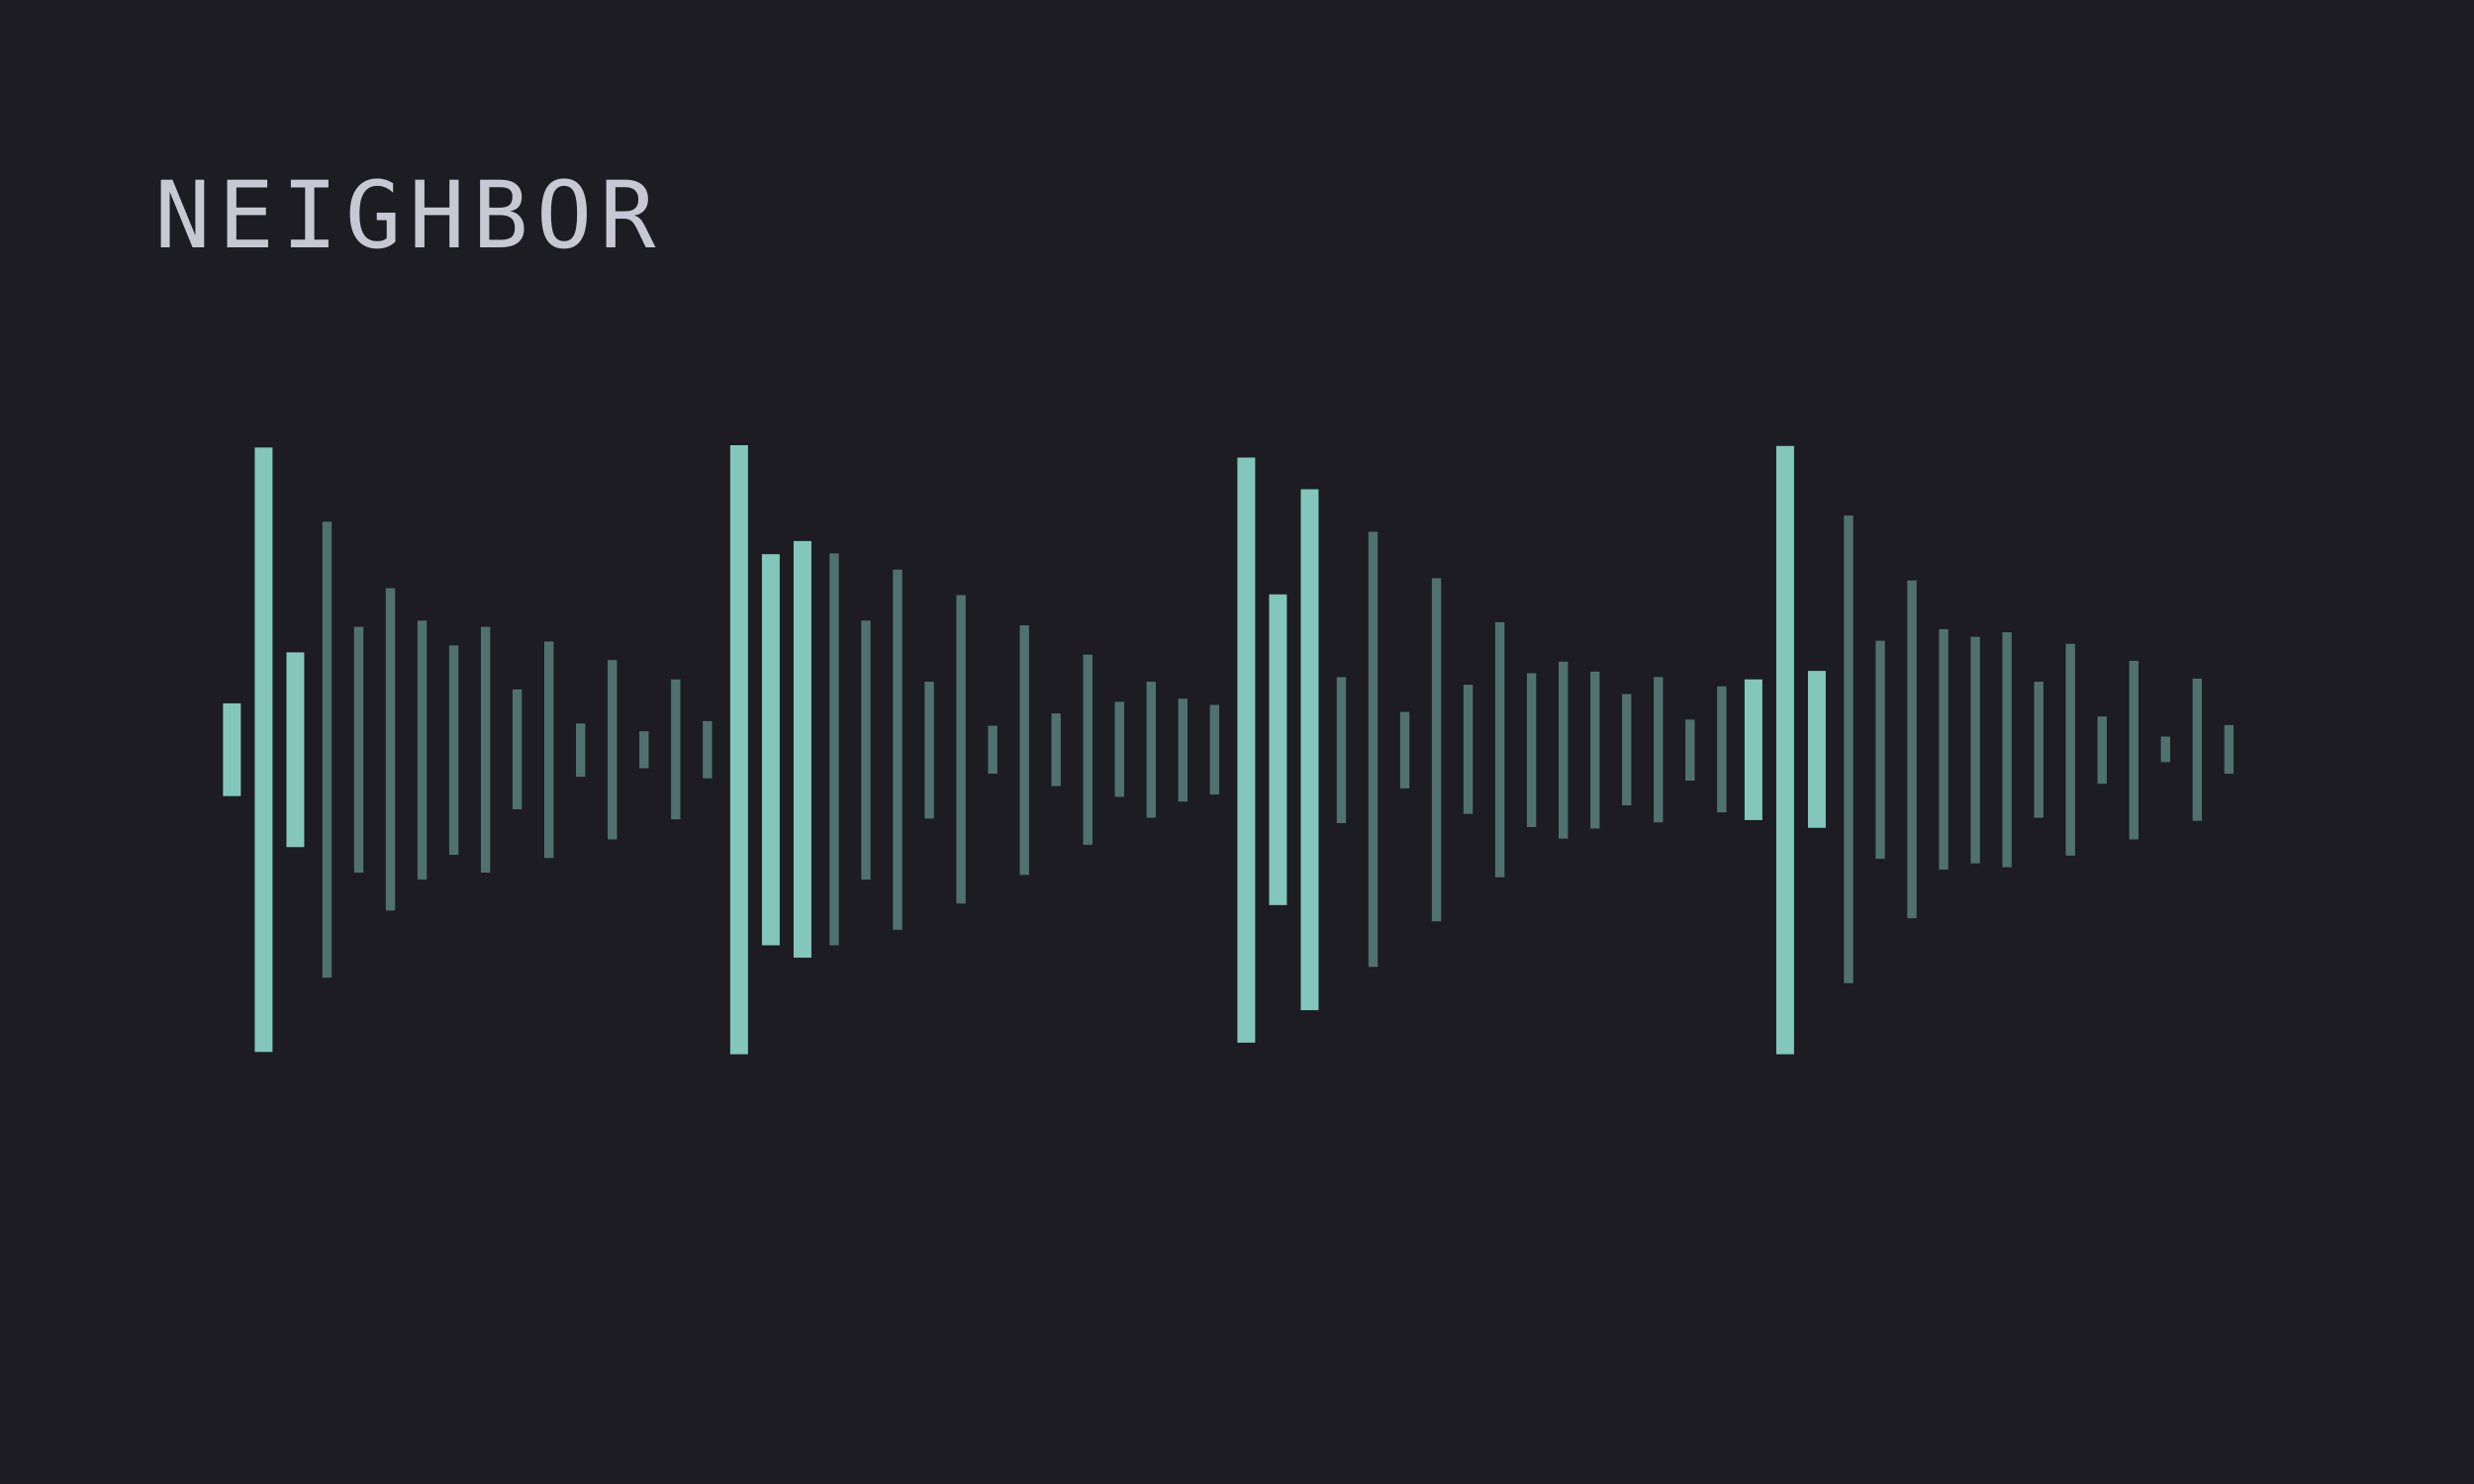
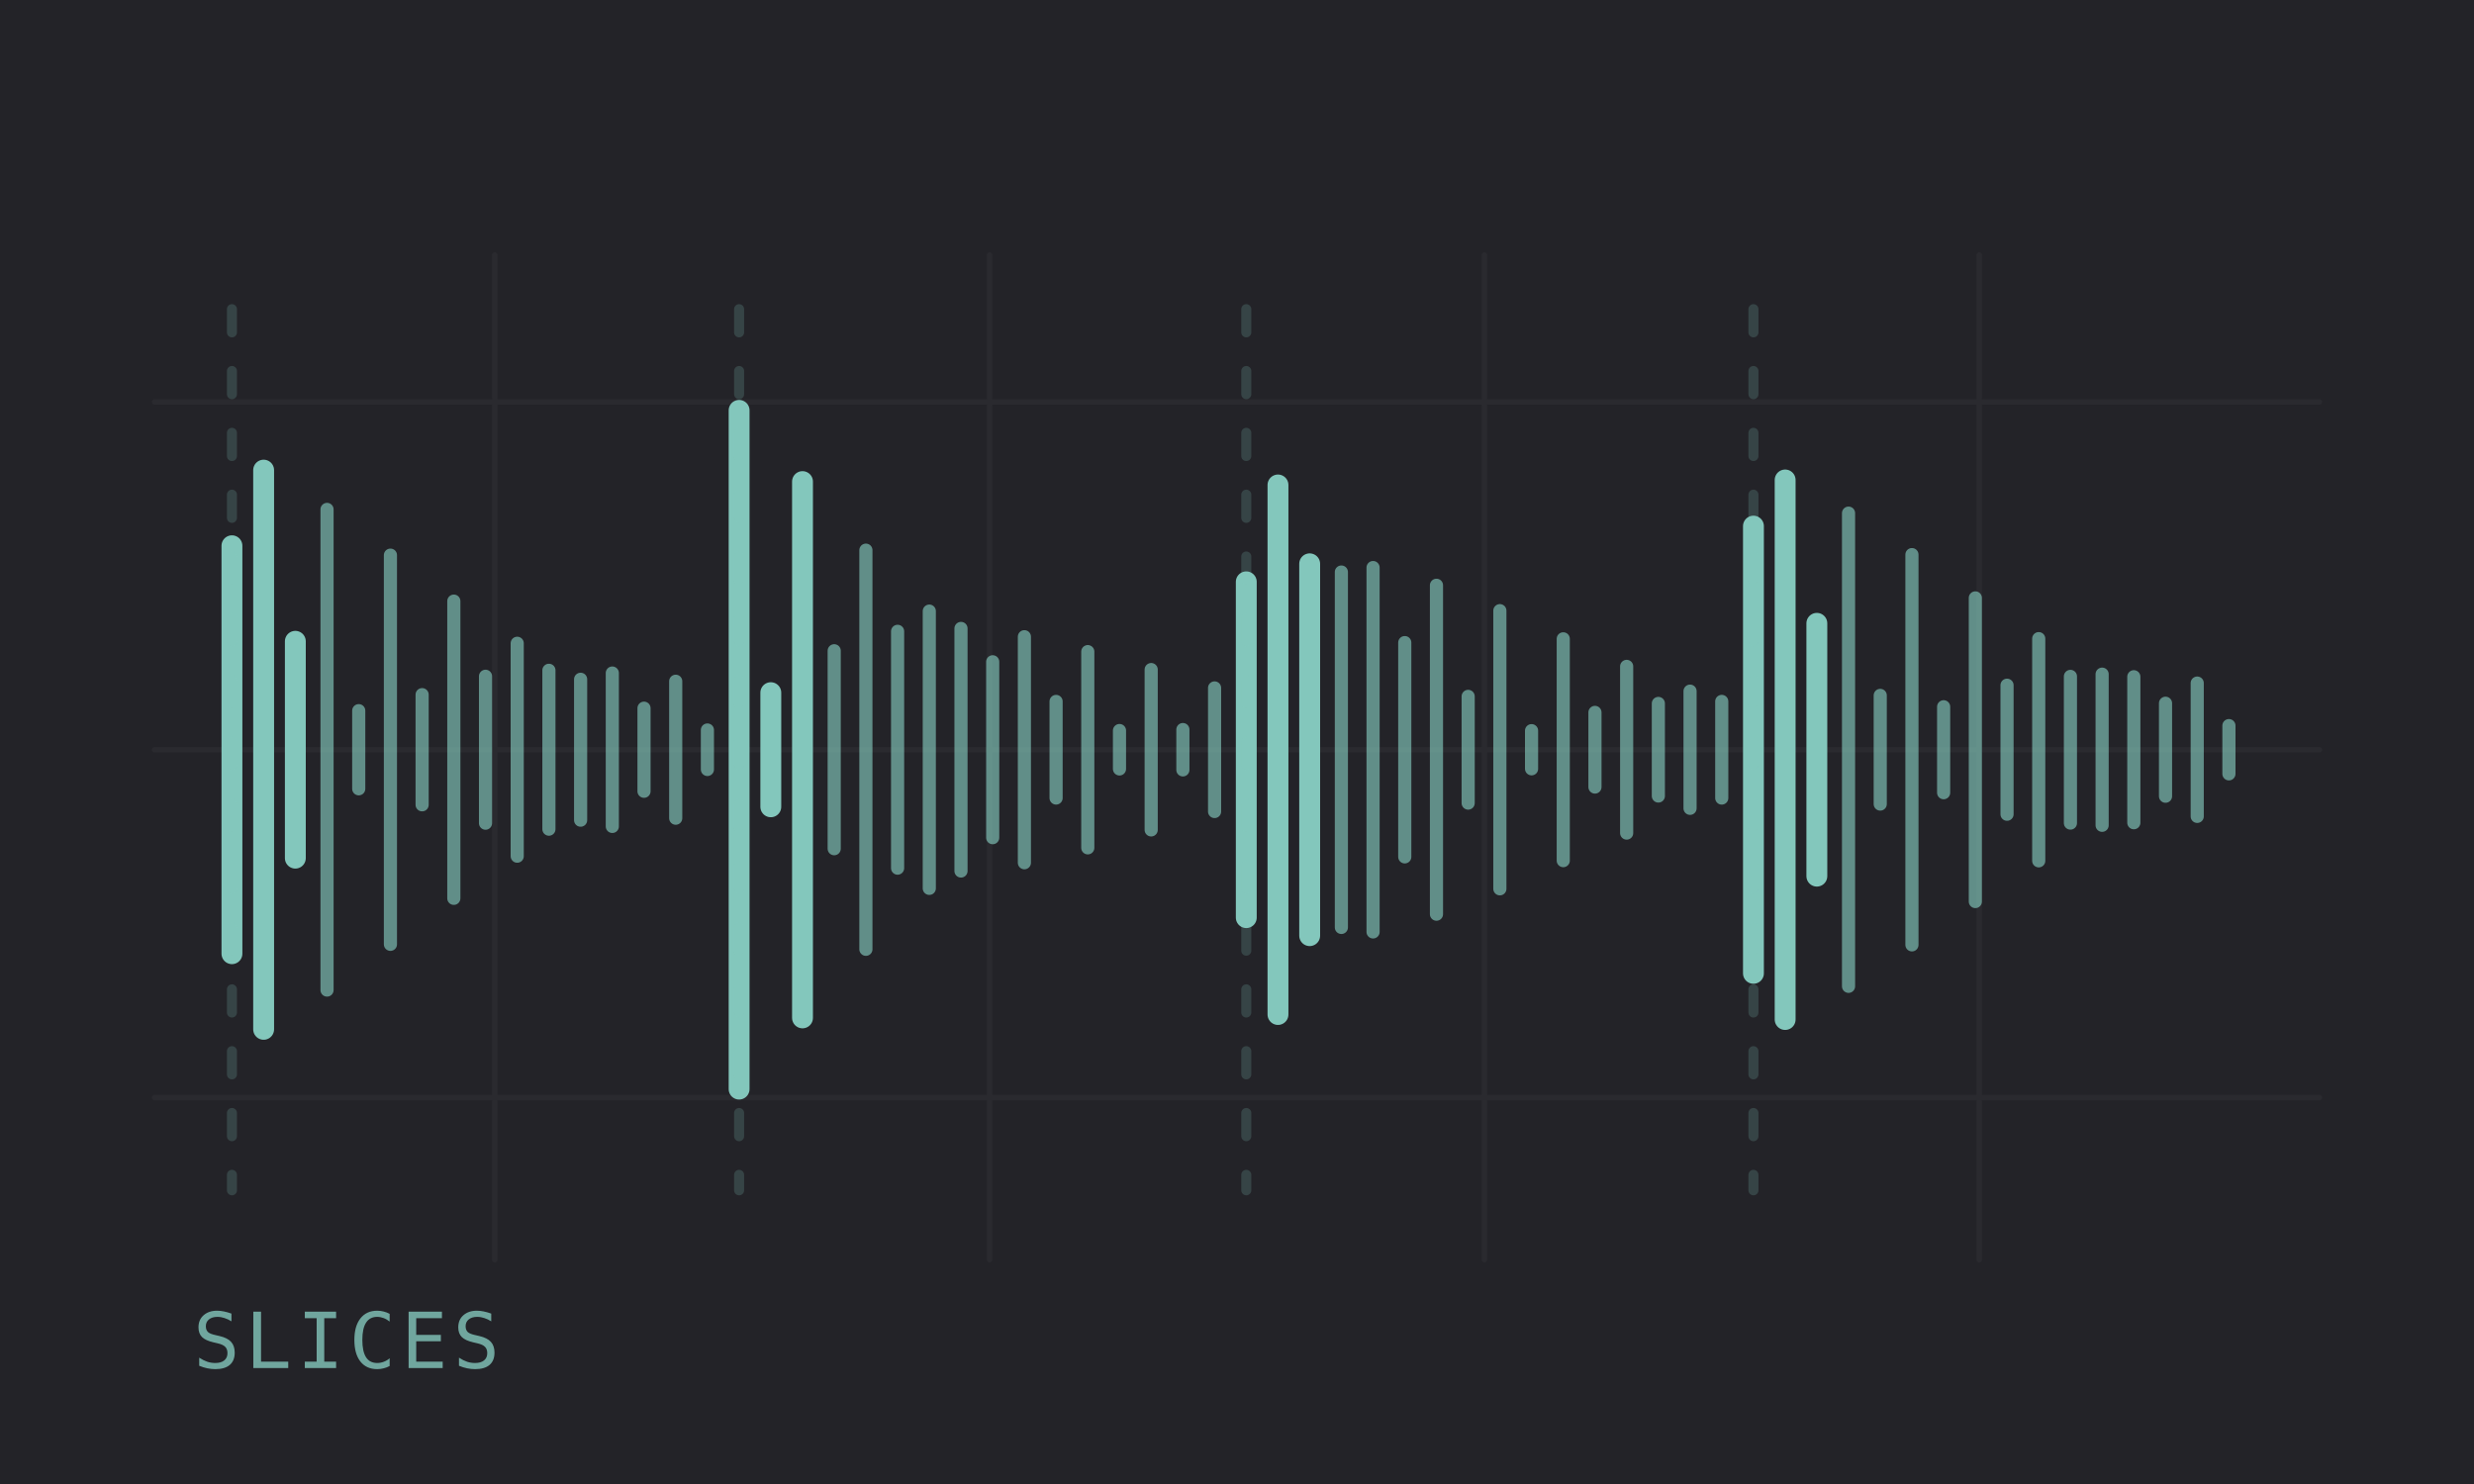
- <svg xmlns="http://www.w3.org/2000/svg" viewBox="0 0 320 192">
-   <rect width="320" height="192" fill="#1c1c22" />
-   <path d="M30.0 91.0v12.0" stroke="#83c7bc" stroke-width="2.3" opacity="1" />
-   <path d="M34.1 57.9v78.2" stroke="#83c7bc" stroke-width="2.3" opacity="1" />
-   <path d="M38.2 84.4v25.2" stroke="#83c7bc" stroke-width="2.3" opacity="1" />
-   <path d="M42.3 67.5v59.0" stroke="#83c7bc" stroke-width="1.2" opacity="0.5" />
-   <path d="M46.4 81.1v31.8" stroke="#83c7bc" stroke-width="1.2" opacity="0.5" />
-   <path d="M50.5 76.1v41.7" stroke="#83c7bc" stroke-width="1.2" opacity="0.5" />
-   <path d="M54.6 80.3v33.5" stroke="#83c7bc" stroke-width="1.2" opacity="0.5" />
-   <path d="M58.7 83.5v27.1" stroke="#83c7bc" stroke-width="1.2" opacity="0.5" />
-   <path d="M62.8 81.1v31.8" stroke="#83c7bc" stroke-width="1.2" opacity="0.5" />
-   <path d="M66.9 89.2v15.5" stroke="#83c7bc" stroke-width="1.2" opacity="0.5" />
-   <path d="M71.0 83.0v28.0" stroke="#83c7bc" stroke-width="1.2" opacity="0.5" />
-   <path d="M75.1 93.6v6.9" stroke="#83c7bc" stroke-width="1.2" opacity="0.5" />
-   <path d="M79.2 85.4v23.2" stroke="#83c7bc" stroke-width="1.2" opacity="0.5" />
-   <path d="M83.3 94.6v4.8" stroke="#83c7bc" stroke-width="1.2" opacity="0.5" />
-   <path d="M87.4 87.9v18.1" stroke="#83c7bc" stroke-width="1.2" opacity="0.5" />
-   <path d="M91.5 93.3v7.4" stroke="#83c7bc" stroke-width="1.2" opacity="0.5" />
-   <path d="M95.6 57.6v78.8" stroke="#83c7bc" stroke-width="2.3" opacity="1" />
-   <path d="M99.7 71.7v50.6" stroke="#83c7bc" stroke-width="2.3" opacity="1" />
-   <path d="M103.8 70.0v53.9" stroke="#83c7bc" stroke-width="2.3" opacity="1" />
-   <path d="M107.9 71.6v50.7" stroke="#83c7bc" stroke-width="1.2" opacity="0.5" />
-   <path d="M112.0 80.3v33.5" stroke="#83c7bc" stroke-width="1.2" opacity="0.5" />
-   <path d="M116.1 73.7v46.6" stroke="#83c7bc" stroke-width="1.2" opacity="0.5" />
-   <path d="M120.2 88.2v17.7" stroke="#83c7bc" stroke-width="1.2" opacity="0.5" />
-   <path d="M124.3 77.0v39.9" stroke="#83c7bc" stroke-width="1.2" opacity="0.5" />
-   <path d="M128.4 93.9v6.2" stroke="#83c7bc" stroke-width="1.2" opacity="0.5" />
-   <path d="M132.5 80.9v32.3" stroke="#83c7bc" stroke-width="1.2" opacity="0.5" />
-   <path d="M136.6 92.3v9.4" stroke="#83c7bc" stroke-width="1.2" opacity="0.5" />
-   <path d="M140.7 84.7v24.6" stroke="#83c7bc" stroke-width="1.2" opacity="0.5" />
-   <path d="M144.8 90.8v12.3" stroke="#83c7bc" stroke-width="1.2" opacity="0.5" />
-   <path d="M148.9 88.2v17.6" stroke="#83c7bc" stroke-width="1.2" opacity="0.5" />
-   <path d="M153.0 90.4v13.3" stroke="#83c7bc" stroke-width="1.2" opacity="0.5" />
-   <path d="M157.1 91.2v11.6" stroke="#83c7bc" stroke-width="1.2" opacity="0.5" />
-   <path d="M161.2 59.2v75.7" stroke="#83c7bc" stroke-width="2.3" opacity="1" />
-   <path d="M165.3 76.9v40.2" stroke="#83c7bc" stroke-width="2.3" opacity="1" />
-   <path d="M169.4 63.3v67.4" stroke="#83c7bc" stroke-width="2.3" opacity="1" />
-   <path d="M173.5 87.6v18.9" stroke="#83c7bc" stroke-width="1.2" opacity="0.5" />
-   <path d="M177.6 68.8v56.3" stroke="#83c7bc" stroke-width="1.2" opacity="0.5" />
-   <path d="M181.7 92.1v9.9" stroke="#83c7bc" stroke-width="1.2" opacity="0.5" />
-   <path d="M185.8 74.8v44.4" stroke="#83c7bc" stroke-width="1.2" opacity="0.5" />
-   <path d="M189.9 88.6v16.7" stroke="#83c7bc" stroke-width="1.2" opacity="0.5" />
-   <path d="M194.0 80.5v33.0" stroke="#83c7bc" stroke-width="1.2" opacity="0.5" />
-   <path d="M198.1 87.1v19.9" stroke="#83c7bc" stroke-width="1.2" opacity="0.5" />
-   <path d="M202.2 85.6v22.9" stroke="#83c7bc" stroke-width="1.2" opacity="0.5" />
-   <path d="M206.3 86.9v20.3" stroke="#83c7bc" stroke-width="1.2" opacity="0.5" />
-   <path d="M210.4 89.8v14.4" stroke="#83c7bc" stroke-width="1.2" opacity="0.5" />
-   <path d="M214.5 87.6v18.8" stroke="#83c7bc" stroke-width="1.2" opacity="0.5" />
-   <path d="M218.6 93.1v7.9" stroke="#83c7bc" stroke-width="1.2" opacity="0.5" />
-   <path d="M222.7 88.8v16.3" stroke="#83c7bc" stroke-width="1.2" opacity="0.5" />
-   <path d="M226.8 87.9v18.2" stroke="#83c7bc" stroke-width="2.3" opacity="1" />
-   <path d="M230.9 57.7v78.7" stroke="#83c7bc" stroke-width="2.3" opacity="1" />
-   <path d="M235.0 86.8v20.3" stroke="#83c7bc" stroke-width="2.3" opacity="1" />
-   <path d="M239.1 66.7v60.5" stroke="#83c7bc" stroke-width="1.2" opacity="0.5" />
-   <path d="M243.2 82.9v28.2" stroke="#83c7bc" stroke-width="1.2" opacity="0.5" />
-   <path d="M247.3 75.1v43.7" stroke="#83c7bc" stroke-width="1.2" opacity="0.5" />
-   <path d="M251.4 81.4v31.1" stroke="#83c7bc" stroke-width="1.2" opacity="0.5" />
-   <path d="M255.5 82.4v29.3" stroke="#83c7bc" stroke-width="1.2" opacity="0.5" />
-   <path d="M259.6 81.8v30.4" stroke="#83c7bc" stroke-width="1.2" opacity="0.5" />
-   <path d="M263.7 88.2v17.6" stroke="#83c7bc" stroke-width="1.2" opacity="0.5" />
-   <path d="M267.8 83.3v27.4" stroke="#83c7bc" stroke-width="1.2" opacity="0.5" />
-   <path d="M271.9 92.7v8.7" stroke="#83c7bc" stroke-width="1.2" opacity="0.5" />
-   <path d="M276.0 85.5v23.1" stroke="#83c7bc" stroke-width="1.2" opacity="0.5" />
-   <path d="M280.1 95.3v3.3" stroke="#83c7bc" stroke-width="1.2" opacity="0.5" />
-   <path d="M284.2 87.8v18.4" stroke="#83c7bc" stroke-width="1.2" opacity="0.5" />
-   <path d="M288.3 93.8v6.3" stroke="#83c7bc" stroke-width="1.2" opacity="0.5" />
-   <text x="20" y="32" fill="#c8c8d4" font-family="monospace" font-size="12" letter-spacing="1">NEIGHBOR</text>
+ <svg xmlns="http://www.w3.org/2000/svg" width="320" height="192" viewBox="0 0 320 192" class="signal-art" fill="none" stroke-linecap="round" stroke-linejoin="round" role="img" aria-labelledby="title description">
+   <style>.signal-grid{stroke:#fff;opacity:.035;stroke-width:.7}.signal-main{stroke:#83c7bc;stroke-width:2.7}.signal-secondary{stroke:#83c7bc;opacity:.65;stroke-width:1.7}.signal-ghost{stroke:#83c7bc;opacity:.2;stroke-width:1.3}.signal-art text{fill:#83c7bc;opacity:.8;font:10px monospace;letter-spacing:.7px;stroke:none}</style>
+   <rect width="320" height="192" fill="#232328" />
+   <g class="signal-grid">
+     <path d="M20 52H300" />
+     <path d="M20 97H300" />
+     <path d="M20 142H300" />
+     <path d="M64 33V163" />
+     <path d="M128 33V163" />
+     <path d="M192 33V163" />
+     <path d="M256 33V163" />
+   </g>
+   <g>
+     <path class="signal-main" d="M30 70.61v52.78" />
+     <path class="signal-main" d="M34.1 60.825v72.35" />
+     <path class="signal-main" d="M38.2 82.972v28.055" />
+     <path class="signal-secondary" d="M42.3 65.907v62.187" />
+     <path class="signal-secondary" d="M46.4 91.946v10.108" />
+     <path class="signal-secondary" d="M50.5 71.824v50.352" />
+     <path class="signal-secondary" d="M54.6 89.874v14.251" />
+     <path class="signal-secondary" d="M58.7 77.773v38.453" />
+     <path class="signal-secondary" d="M62.8 87.496v19.007" />
+     <path class="signal-secondary" d="M66.9 83.227v27.546" />
+     <path class="signal-secondary" d="M71 86.723v20.554" />
+     <path class="signal-secondary" d="M75.1 87.886v18.228" />
+     <path class="signal-secondary" d="M79.2 87.077v19.846" />
+     <path class="signal-secondary" d="M83.3 91.625v10.749" />
+     <path class="signal-secondary" d="M87.4 88.141v17.718" />
+     <path class="signal-secondary" d="M91.5 94.447v5.106" />
+     <path class="signal-main" d="M95.6 53.093v87.814" />
+     <path class="signal-main" d="M99.7 89.616v14.768" />
+     <path class="signal-main" d="M103.8 62.307v69.387" />
+     <path class="signal-secondary" d="M107.9 84.195v25.61" />
+     <path class="signal-secondary" d="M112 71.181v51.638" />
+     <path class="signal-secondary" d="M116.1 81.68v30.64" />
+     <path class="signal-secondary" d="M120.2 79.065v35.871" />
+     <path class="signal-secondary" d="M124.3 81.307v31.385" />
+     <path class="signal-secondary" d="M128.4 85.621v22.757" />
+     <path class="signal-secondary" d="M132.5 82.379v29.241" />
+     <path class="signal-secondary" d="M136.6 90.751v12.498" />
+     <path class="signal-secondary" d="M140.7 84.307v25.386" />
+     <path class="signal-secondary" d="M144.8 94.516v4.969" />
+     <path class="signal-secondary" d="M148.9 86.628v20.744" />
+     <path class="signal-secondary" d="M153 94.391v5.217" />
+     <path class="signal-secondary" d="M157.1 89.004v15.991" />
+     <path class="signal-main" d="M161.2 75.278v43.444" />
+     <path class="signal-main" d="M165.3 62.745v68.511" />
+     <path class="signal-main" d="M169.4 72.945v48.109" />
+     <path class="signal-secondary" d="M173.5 74.009v45.981" />
+     <path class="signal-secondary" d="M177.6 73.429v47.143" />
+     <path class="signal-secondary" d="M181.7 83.139v27.723" />
+     <path class="signal-secondary" d="M185.8 75.723v42.554" />
+     <path class="signal-secondary" d="M189.9 90.097v13.807" />
+     <path class="signal-secondary" d="M194 79.007v35.987" />
+     <path class="signal-secondary" d="M198.1 94.533v4.934" />
+     <path class="signal-secondary" d="M202.2 82.652v28.696" />
+     <path class="signal-secondary" d="M206.3 92.171v9.657" />
+     <path class="signal-secondary" d="M210.4 86.217v21.566" />
+     <path class="signal-secondary" d="M214.5 91.012v11.977" />
+     <path class="signal-secondary" d="M218.6 89.42v15.16" />
+     <path class="signal-secondary" d="M222.7 90.749v12.502" />
+     <path class="signal-main" d="M226.8 68.07v57.86" />
+     <path class="signal-main" d="M230.9 62.098v69.805" />
+     <path class="signal-main" d="M235 80.645v32.71" />
+     <path class="signal-secondary" d="M239.1 66.389v61.222" />
+     <path class="signal-secondary" d="M243.2 89.971v14.058" />
+     <path class="signal-secondary" d="M247.3 71.755v50.49" />
+     <path class="signal-secondary" d="M251.4 91.44v11.12" />
+     <path class="signal-secondary" d="M255.5 77.357v39.286" />
+     <path class="signal-secondary" d="M259.6 88.654v16.692" />
+     <path class="signal-secondary" d="M263.7 82.627v28.746" />
+     <path class="signal-secondary" d="M267.8 87.512v18.977" />
+     <path class="signal-secondary" d="M271.9 87.223v19.553" />
+     <path class="signal-secondary" d="M276 87.556v18.889" />
+     <path class="signal-secondary" d="M280.1 90.985v12.031" />
+     <path class="signal-secondary" d="M284.2 88.377v17.247" />
+     <path class="signal-secondary" d="M288.3 93.88v6.241" />
+     <path class="signal-ghost" d="M30 40V154" stroke-dasharray="3 5" />
+     <path class="signal-ghost" d="M95.6 40V154" stroke-dasharray="3 5" />
+     <path class="signal-ghost" d="M161.2 40V154" stroke-dasharray="3 5" />
+     <path class="signal-ghost" d="M226.8 40V154" stroke-dasharray="3 5" />
+     <text x="25" y="177">SLICES</text>
+   </g>
</svg>
